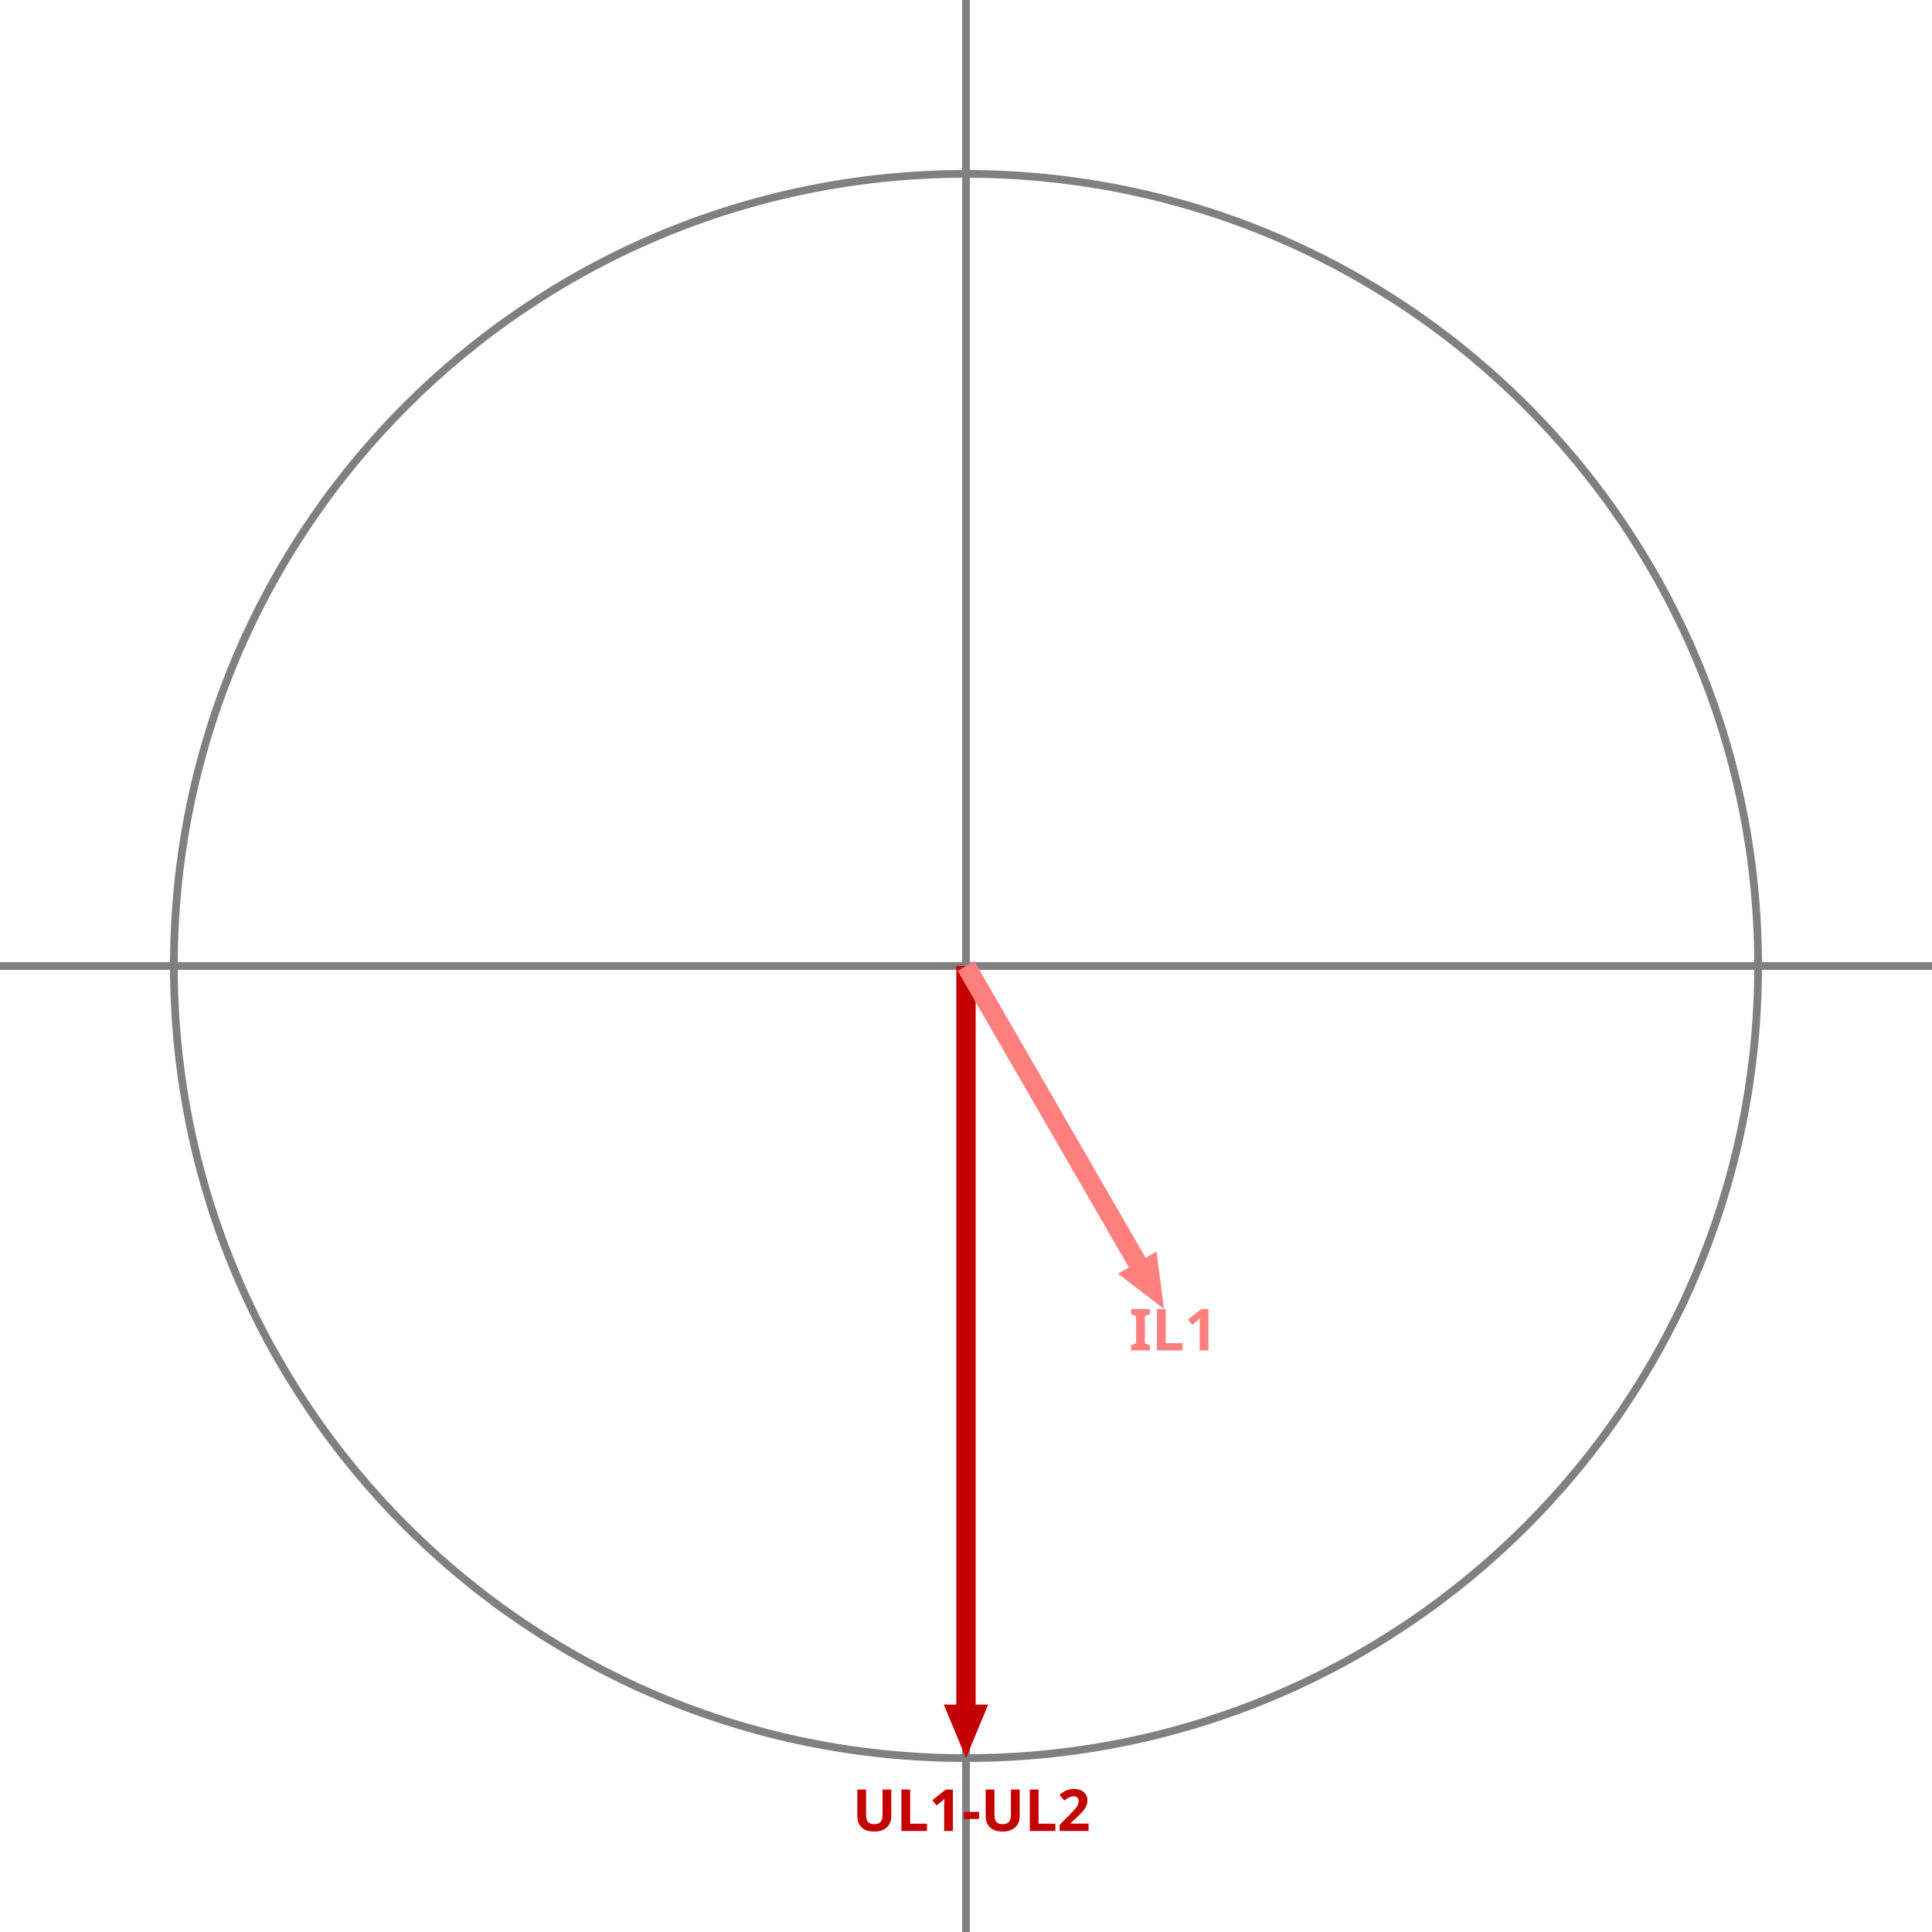
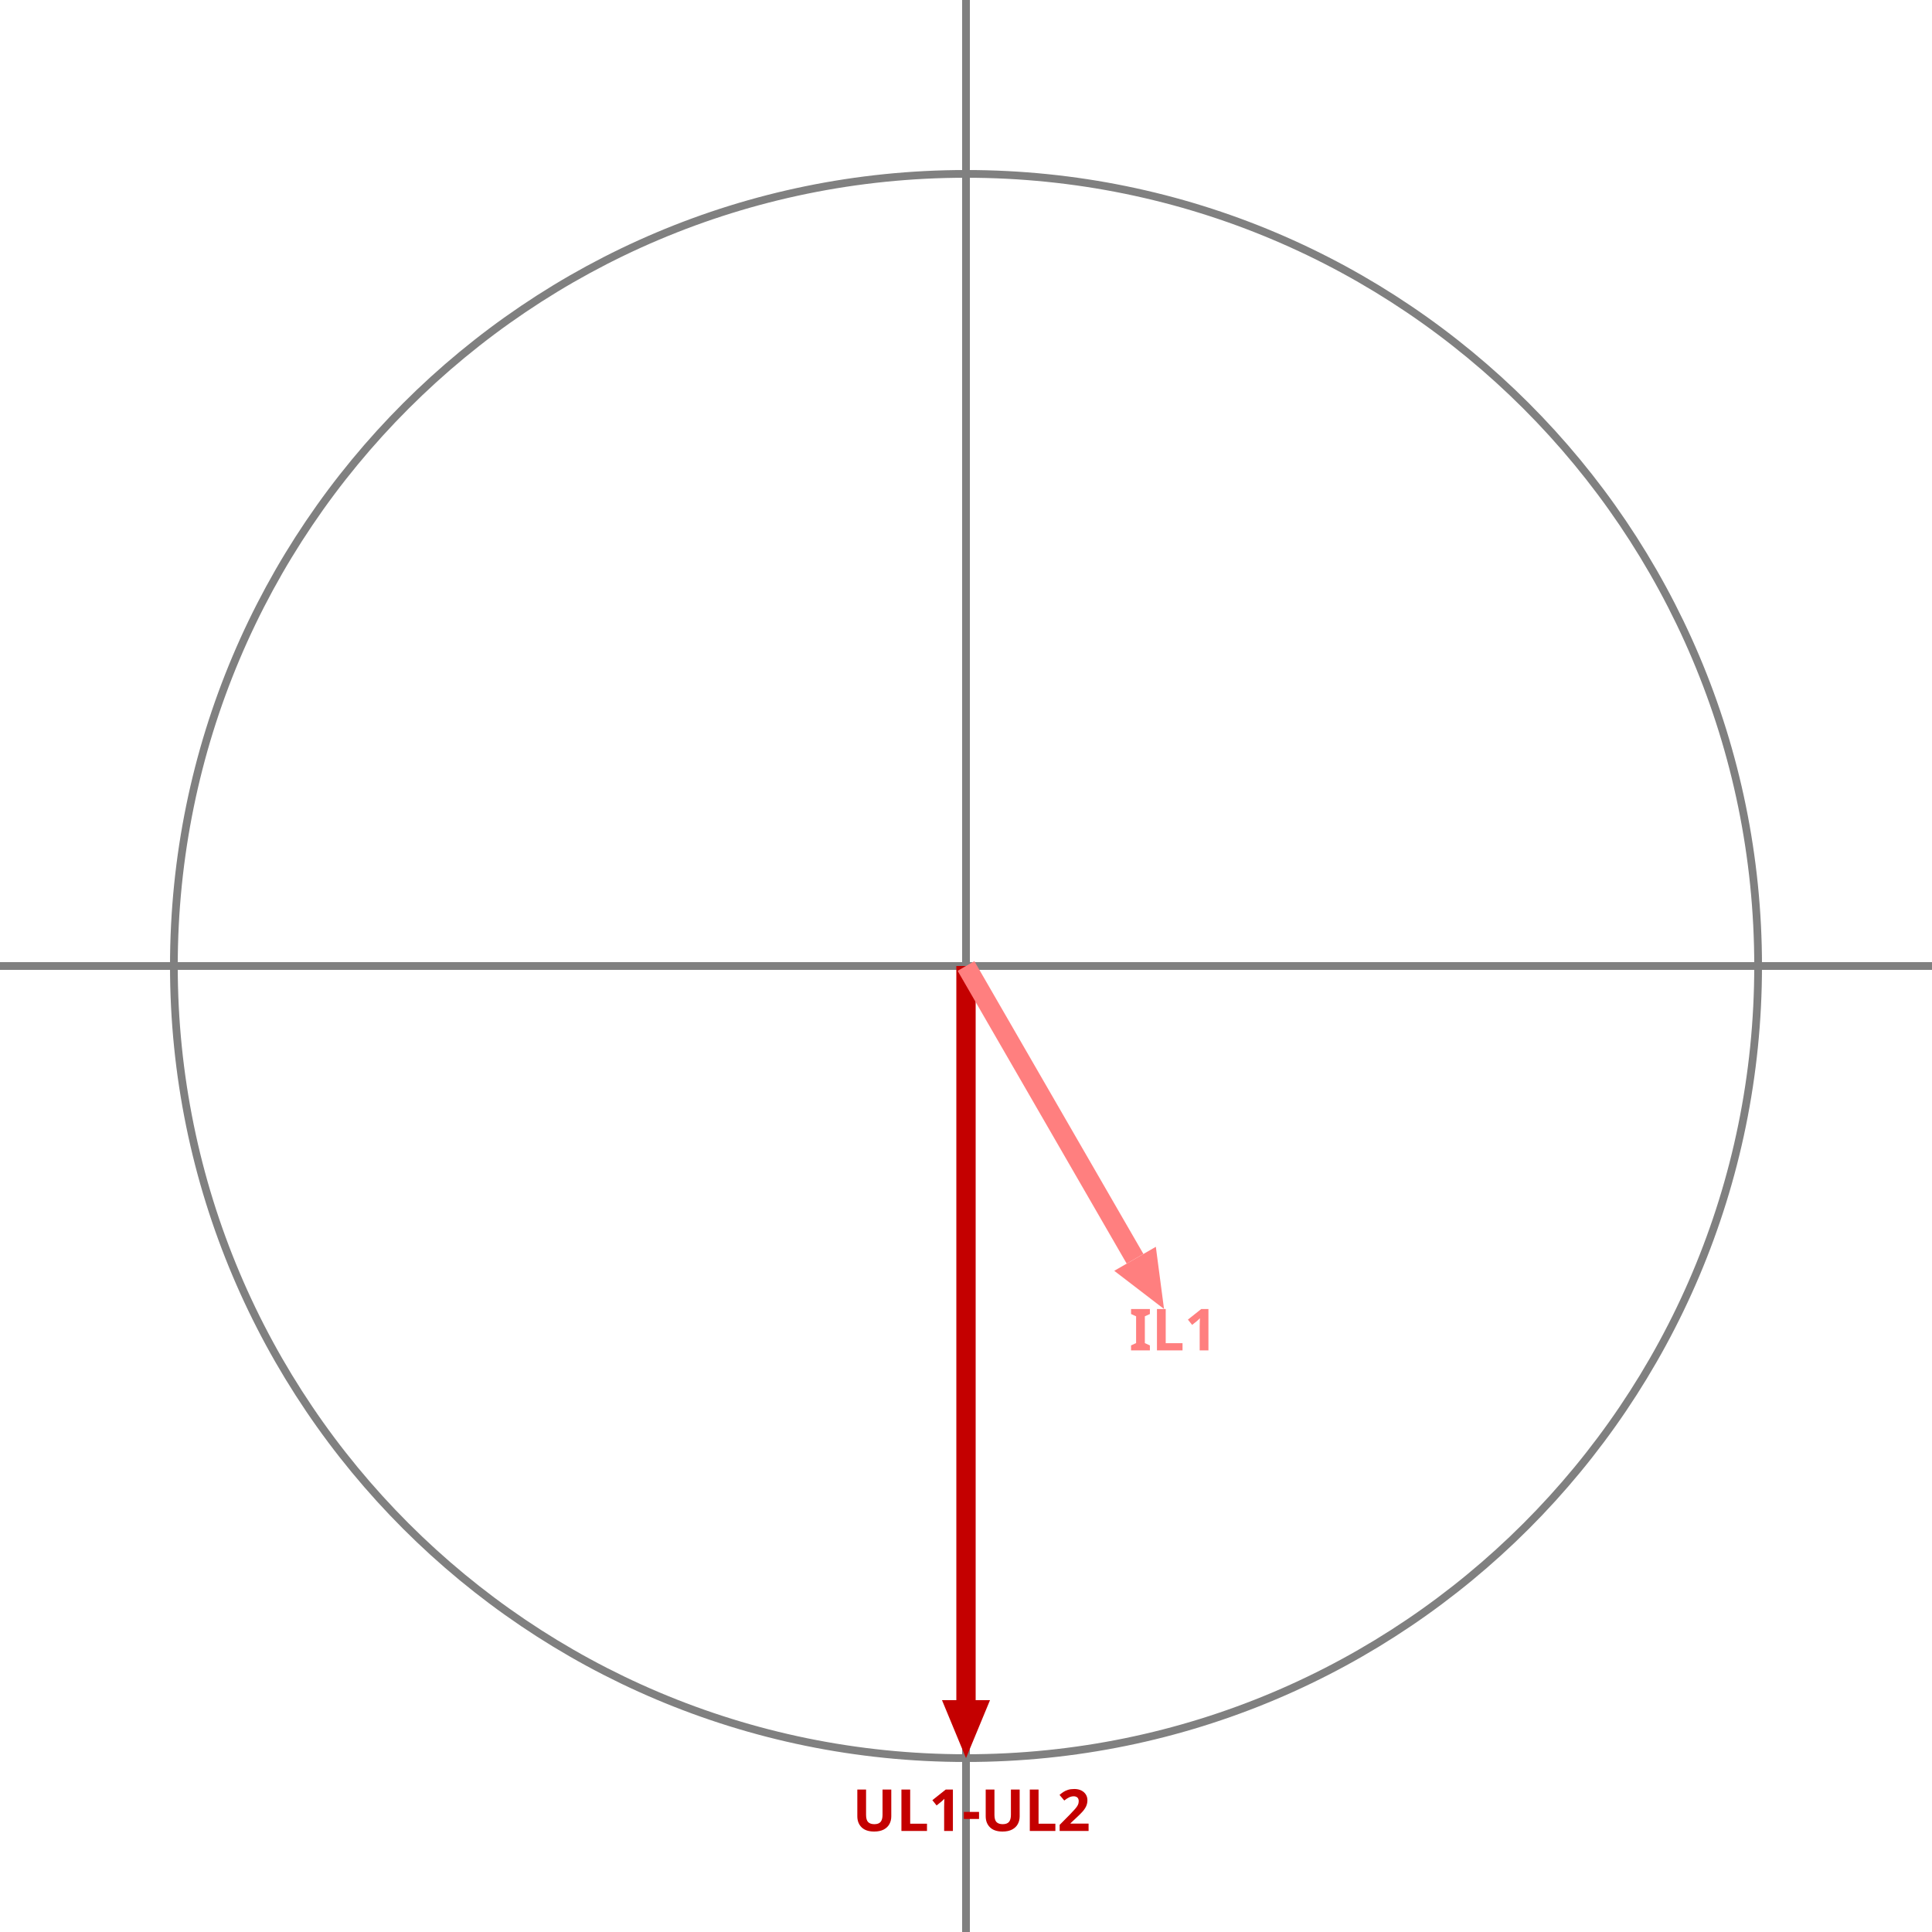
<svg xmlns="http://www.w3.org/2000/svg" width="1058.33mm" height="1058.33mm" viewBox="0 0 3000 3000" version="1.2" baseProfile="tiny">
  <defs>
</defs>
  <g fill="none" stroke="black" stroke-width="1" fill-rule="evenodd" stroke-linecap="square" stroke-linejoin="bevel">
    <g fill="none" stroke="#808080" stroke-opacity="1" stroke-width="12" stroke-linecap="square" stroke-linejoin="bevel" transform="matrix(1,0,0,1,0,0)" font-family="Sans" font-size="90" font-weight="570" font-style="normal">
      <polyline fill="none" vector-effect="none" points="0,1500 3000,1500 " />
      <polyline fill="none" vector-effect="none" points="1500,0 1500,3000 " />
      <path vector-effect="none" fill-rule="evenodd" d="M2730,1500 C2730,820.69 2179.31,270 1500,270 C820.69,270 270,820.69 270,1500 C270,2179.31 820.69,2730 1500,2730 C2179.31,2730 2730,2179.31 2730,1500 " />
    </g>
    <g fill="none" stroke="#c40000" stroke-opacity="1" stroke-width="30" stroke-linecap="square" stroke-linejoin="bevel" transform="matrix(1,0,0,1,0,0)" font-family="Sans" font-size="90" font-weight="570" font-style="normal">
-       <polyline fill="none" vector-effect="none" points="1500,1515 1500,2640 " />
+       <polyline fill="none" vector-effect="none" points="1500,1515 1500,2625 " />
    </g>
    <g fill="none" stroke="none" transform="matrix(1,0,0,1,0,0)" font-family="Sans" font-size="90" font-weight="570" font-style="normal">
-       <path vector-effect="none" fill-rule="evenodd" d="M1500,2730 L1465.56,2646.85 L1534.44,2646.85 L1500,2730" />
+       <path vector-effect="none" fill-rule="evenodd" d="M1500,2730 L1462.72,2640 L1537.28,2640 L1500,2730" />
    </g>
    <g fill="#c40000" fill-opacity="1" stroke="none" transform="matrix(1,0,0,1,0,0)" font-family="Sans" font-size="90" font-weight="570" font-style="normal">
-       <path vector-effect="none" fill-rule="evenodd" d="M1500,2730 L1465.56,2646.85 L1534.44,2646.85" />
+       <path vector-effect="none" fill-rule="evenodd" d="M1500,2730 L1462.72,2640 L1537.28,2640" />
    </g>
    <g fill="none" stroke="#c40000" stroke-opacity="1" stroke-width="1" stroke-linecap="square" stroke-linejoin="bevel" transform="matrix(1,0,0,1,0,0)" font-family="Sans" font-size="90" font-weight="570" font-style="normal">
      <text fill="#c40000" fill-opacity="1" stroke="none" xml:space="preserve" x="1323.59" y="2843.1" font-family="Sans" font-size="90" font-weight="570" font-style="normal">UL1-UL2</text>
    </g>
    <g fill="none" stroke="#ff7f7f" stroke-opacity="1" stroke-width="30" stroke-linecap="square" stroke-linejoin="bevel" transform="matrix(1,0,0,1,0,0)" font-family="Sans" font-size="90" font-weight="570" font-style="normal">
-       <polyline fill="none" vector-effect="none" points="1507.5,1512.99 1762.5,1954.66 " />
+       <polyline fill="none" vector-effect="none" points="1507.5,1512.99 1755,1941.67 " />
    </g>
    <g fill="none" stroke="none" transform="matrix(1,0,0,1,0,0)" font-family="Sans" font-size="90" font-weight="570" font-style="normal">
-       <path vector-effect="none" fill-rule="evenodd" d="M1807.5,2032.61 L1736.1,1977.82 L1795.75,1943.38 L1807.5,2032.61" />
+       <path vector-effect="none" fill-rule="evenodd" d="M1807.5,2032.61 L1730.22,1973.3 L1794.78,1936.02 L1807.5,2032.61" />
    </g>
    <g fill="#ff7f7f" fill-opacity="1" stroke="none" transform="matrix(1,0,0,1,0,0)" font-family="Sans" font-size="90" font-weight="570" font-style="normal">
-       <path vector-effect="none" fill-rule="evenodd" d="M1807.5,2032.61 L1736.1,1977.82 L1795.75,1943.38" />
+       <path vector-effect="none" fill-rule="evenodd" d="M1807.5,2032.61 L1730.22,1973.3 L1794.78,1936.02" />
    </g>
    <g fill="none" stroke="#ff7f7f" stroke-opacity="1" stroke-width="1" stroke-linecap="square" stroke-linejoin="bevel" transform="matrix(1,0,0,1,0,0)" font-family="Sans" font-size="90" font-weight="570" font-style="normal">
      <text fill="#ff7f7f" fill-opacity="1" stroke="none" xml:space="preserve" x="1753.42" y="2096.89" font-family="Sans" font-size="90" font-weight="570" font-style="normal">IL1</text>
    </g>
  </g>
</svg>
